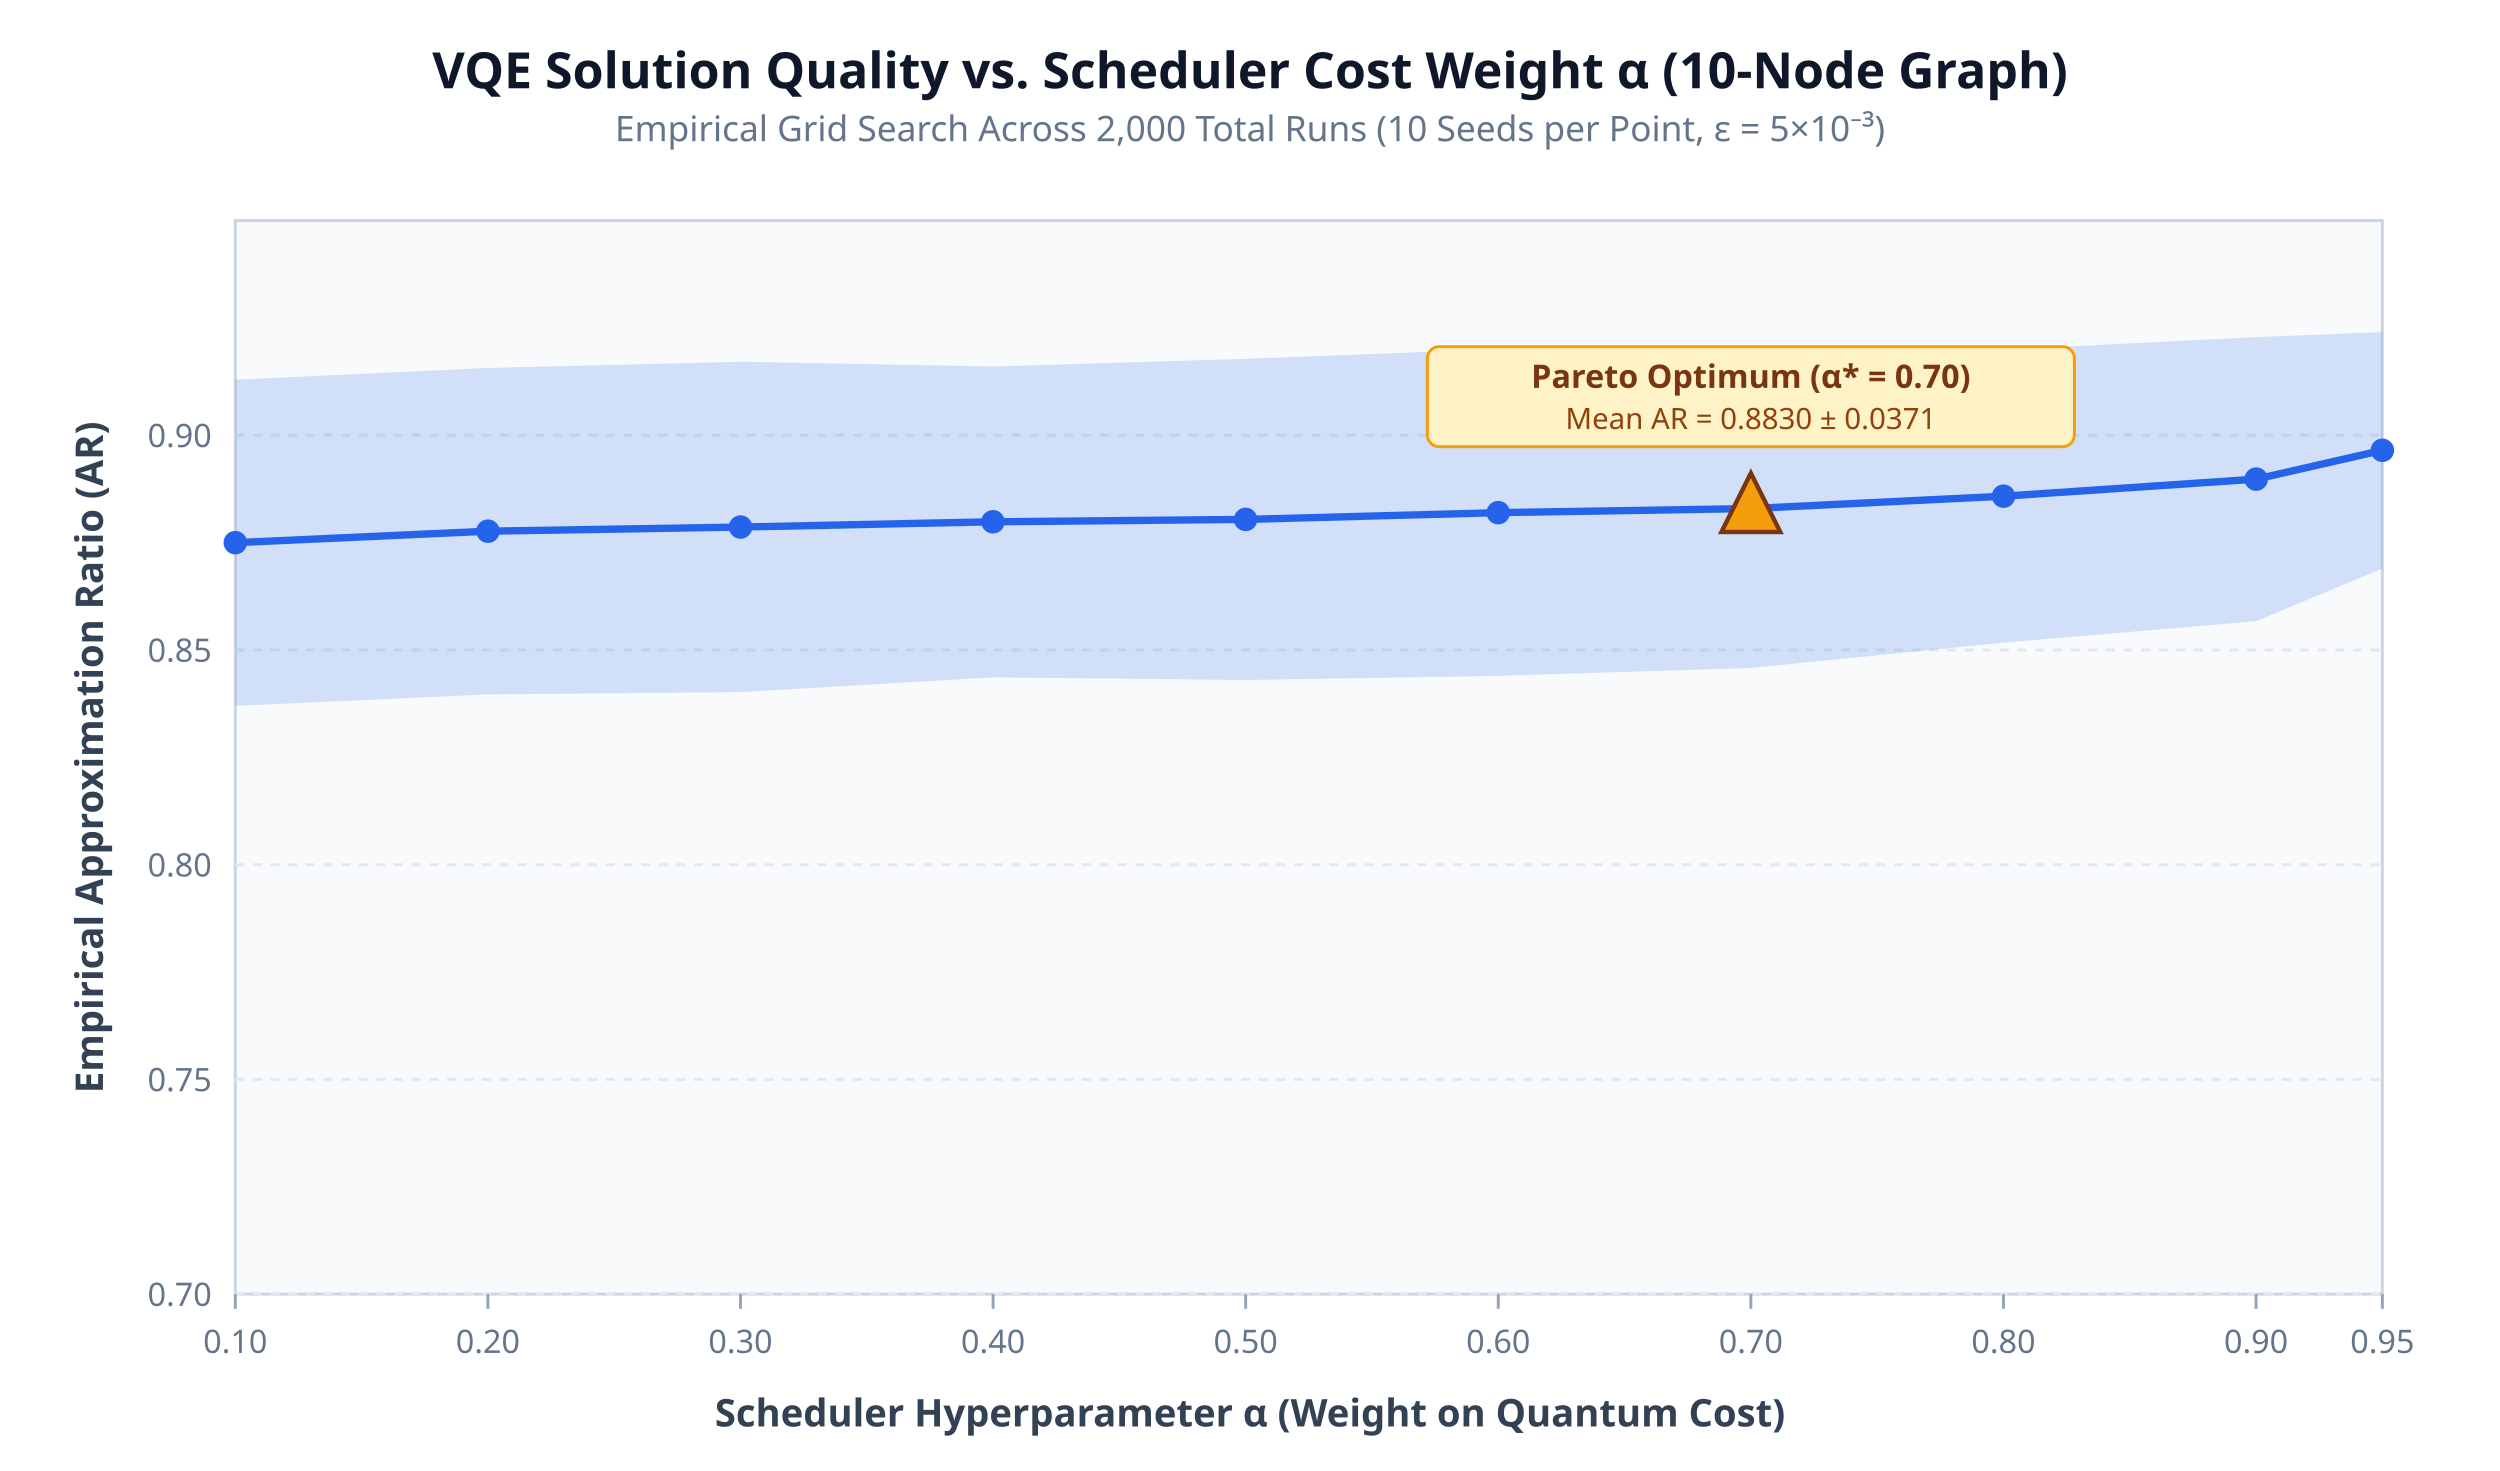
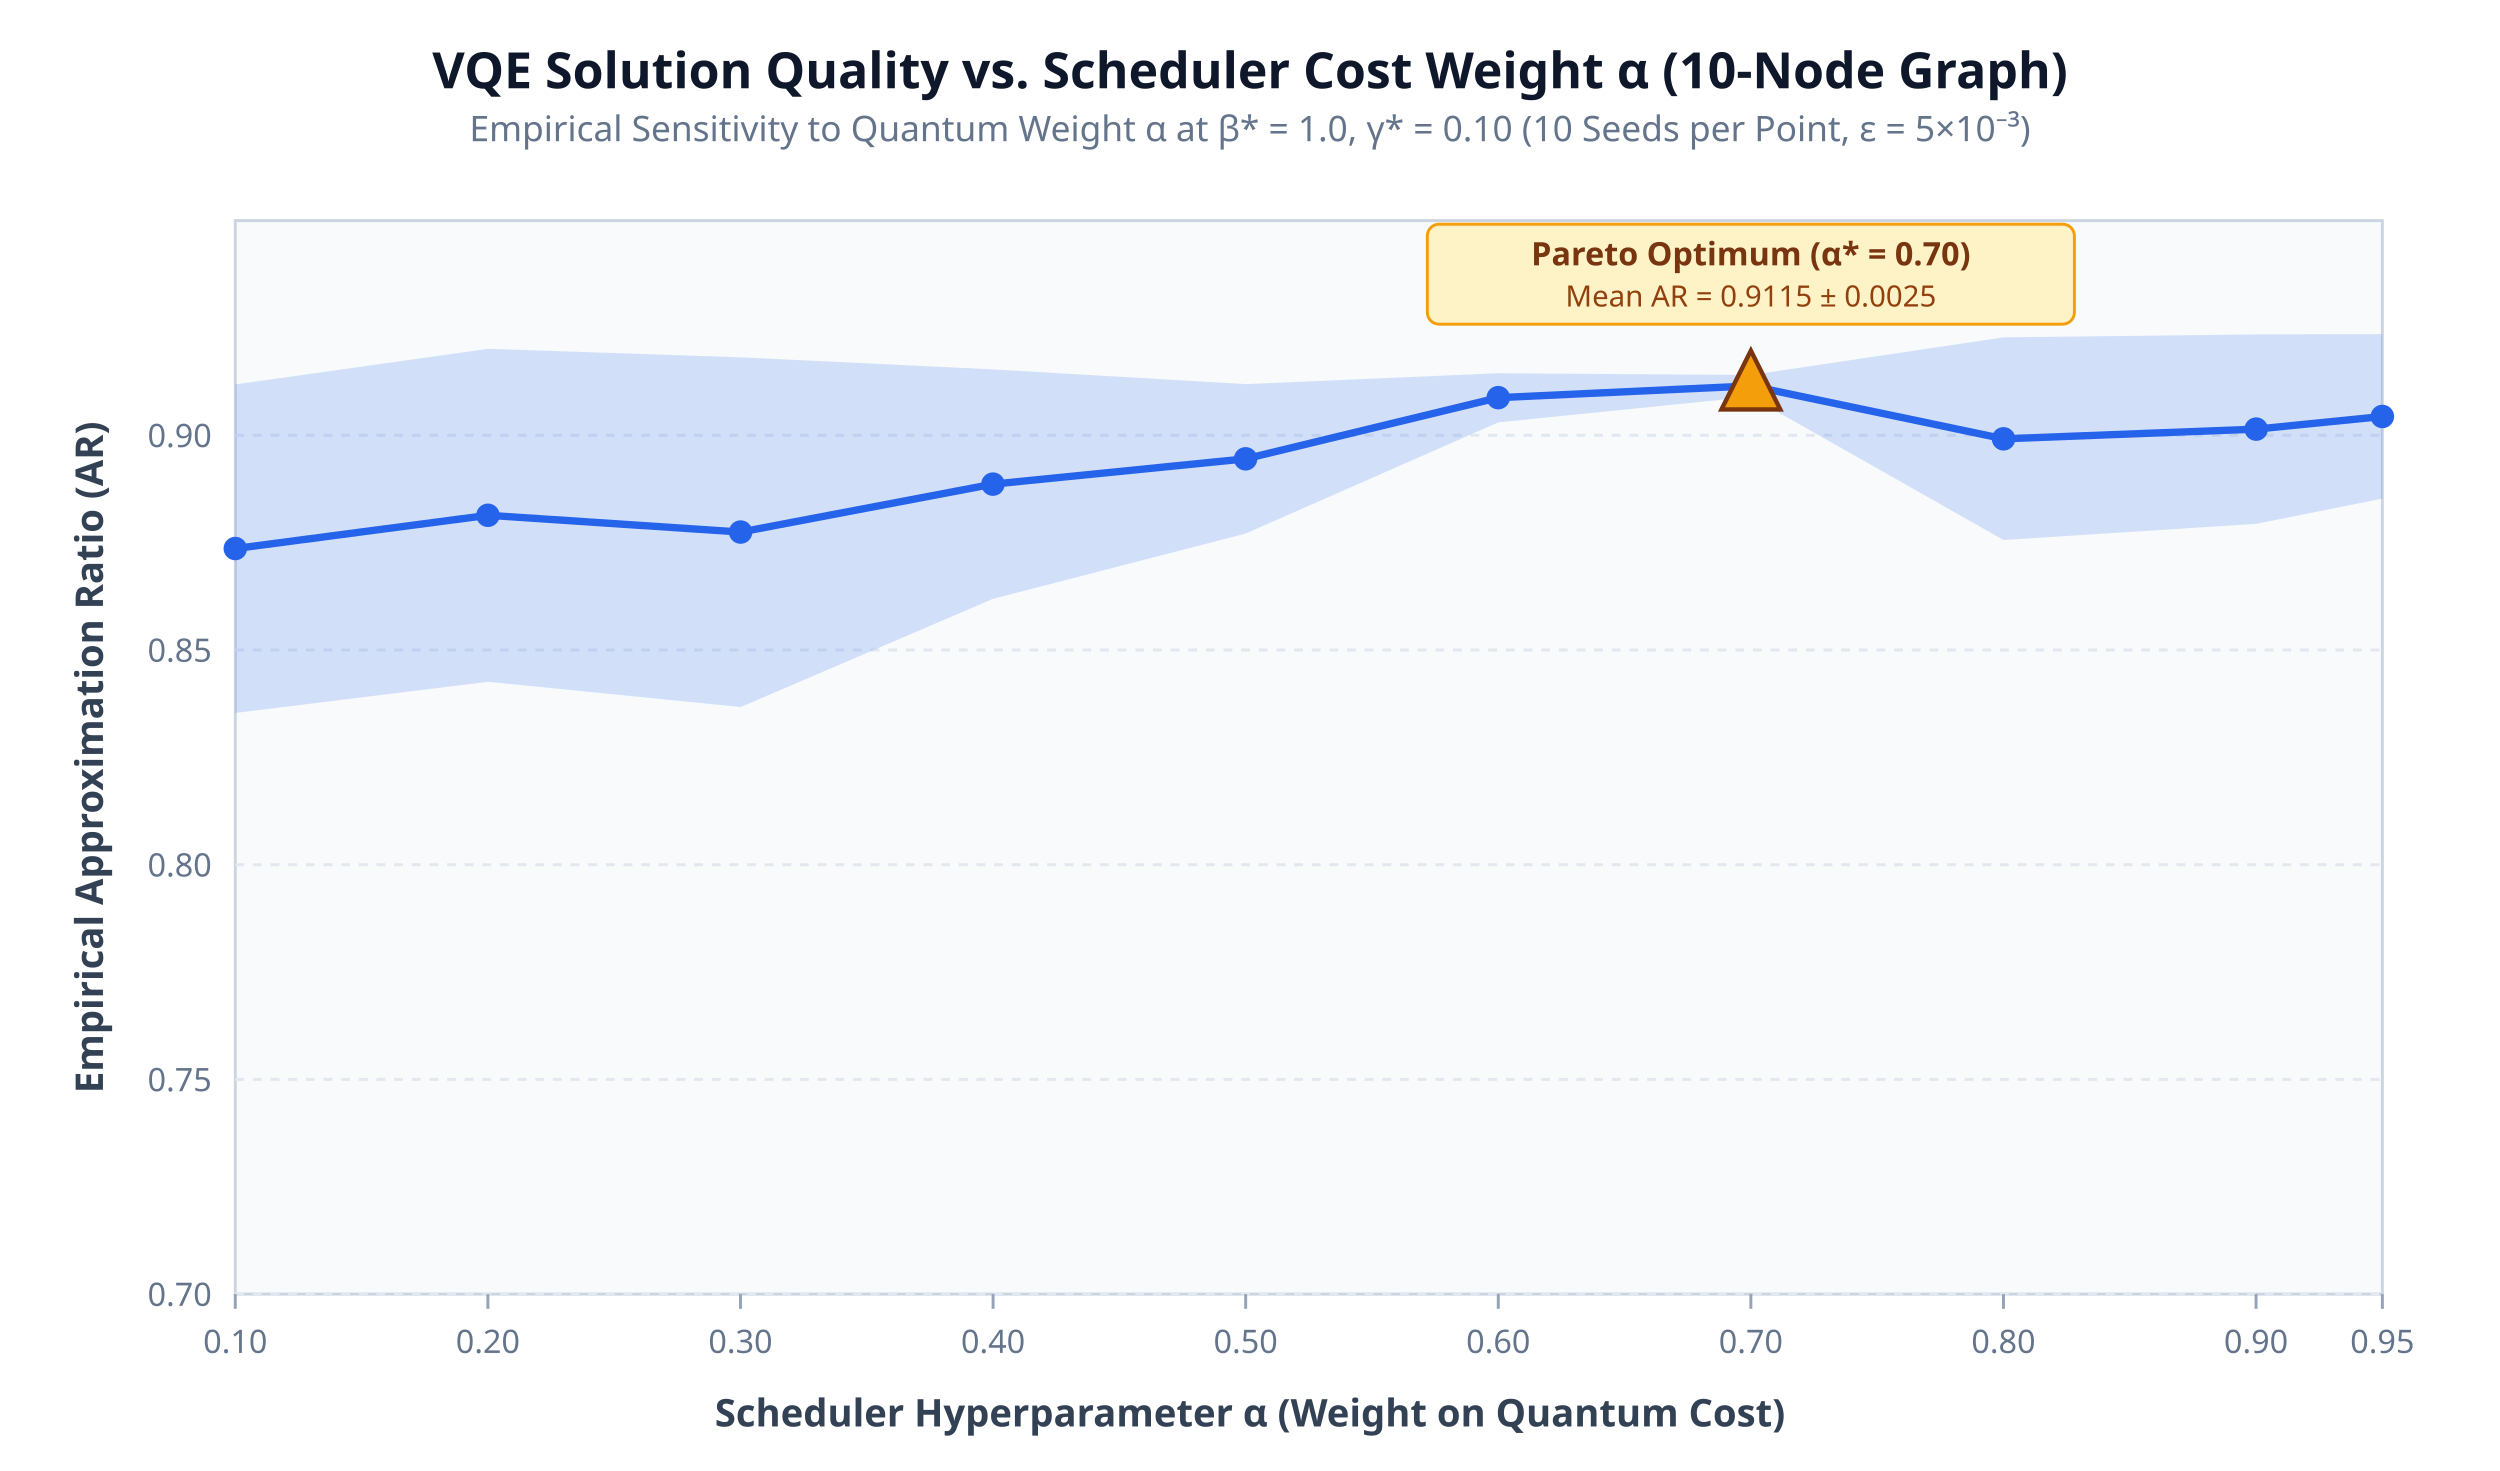
<svg xmlns="http://www.w3.org/2000/svg" viewBox="0 0 850 500" width="850" height="500" style="background:#ffffff; font-family: 'Segoe UI', -apple-system, sans-serif;">
  <text x="425" y="30" text-anchor="middle" font-size="17" font-weight="bold" fill="#0f172a">VQE Solution Quality vs. Scheduler Cost Weight α (10-Node Graph)</text>
-   <text x="425" y="48" text-anchor="middle" font-size="12" fill="#64748b">Empirical Grid Search Across 2,000 Total Runs (10 Seeds per Point, ε = 5×10⁻³)</text>
+   <text x="425" y="48" text-anchor="middle" font-size="12" fill="#64748b">Empirical Sensitivity to Quantum Weight α at β* = 1.0, γ* = 0.10 (10 Seeds per Point, ε = 5×10⁻³)</text>
  <rect x="80" y="75" width="730" height="365" fill="#f8fafc" stroke="#cbd5e1" />
  <line x1="80" y1="440" x2="810" y2="440" stroke="#e2e8f0" stroke-dasharray="3,3" />
  <text x="72" y="444" text-anchor="end" font-size="11" fill="#64748b">0.70</text>
  <line x1="80" y1="367" x2="810" y2="367" stroke="#e2e8f0" stroke-dasharray="3,3" />
  <text x="72" y="371" text-anchor="end" font-size="11" fill="#64748b">0.75</text>
  <line x1="80" y1="294" x2="810" y2="294" stroke="#e2e8f0" stroke-dasharray="3,3" />
  <text x="72" y="298" text-anchor="end" font-size="11" fill="#64748b">0.80</text>
  <line x1="80" y1="221" x2="810" y2="221" stroke="#e2e8f0" stroke-dasharray="3,3" />
  <text x="72" y="225" text-anchor="end" font-size="11" fill="#64748b">0.85</text>
  <line x1="80" y1="148" x2="810" y2="148" stroke="#e2e8f0" stroke-dasharray="3,3" />
  <text x="72" y="152" text-anchor="end" font-size="11" fill="#64748b">0.90</text>
-   <polygon points="80.0,129.1 165.9,125.1 251.8,123.0 337.6,124.6 423.5,122.0 509.4,118.7 595.3,118.7 681.2,118.9 767.1,114.6 810.0,112.9 810.0,193.3 767.1,211.2 681.2,218.5 595.3,227.1 509.4,229.8 423.5,231.2 337.6,230.3 251.8,235.3 165.9,236.1 80.0,240.0" fill="#2563eb" opacity="0.18" />
-   <path d="M 80.0 184.5 L 165.9 180.6 L 251.8 179.2 L 337.6 177.4 L 423.5 176.6 L 509.4 174.3 L 595.3 172.9 L 681.2 168.7 L 767.1 162.9 L 810.0 153.1" fill="none" stroke="#2563eb" stroke-width="2.5" />
-   <circle cx="80.0" cy="184.5" r="4" fill="#2563eb" />
-   <circle cx="165.9" cy="180.6" r="4" fill="#2563eb" />
-   <circle cx="251.8" cy="179.2" r="4" fill="#2563eb" />
-   <circle cx="337.6" cy="177.4" r="4" fill="#2563eb" />
-   <circle cx="423.5" cy="176.6" r="4" fill="#2563eb" />
-   <circle cx="509.4" cy="174.3" r="4" fill="#2563eb" />
-   <circle cx="595.3" cy="172.9" r="4" fill="#2563eb" />
-   <circle cx="681.2" cy="168.7" r="4" fill="#2563eb" />
-   <circle cx="767.1" cy="162.9" r="4" fill="#2563eb" />
-   <circle cx="810.0" cy="153.1" r="4" fill="#2563eb" />
-   <polygon points="595.294,160.872 605.294,180.872 585.294,180.872" fill="#f59e0b" stroke="#78350f" stroke-width="1.5" />
-   <rect x="485.294" y="117.872" width="220" height="34" rx="4" fill="#fef3c7" stroke="#f59e0b" />
-   <text x="595.294" y="131.872" text-anchor="middle" font-size="11" font-weight="bold" fill="#78350f">Pareto Optimum (α* = 0.70)</text>
-   <text x="595.294" y="145.872" text-anchor="middle" font-size="10" fill="#92400e">Mean AR = 0.8830 ± 0.0371</text>
+   <polygon points="80.0,130.7 165.9,118.6 251.8,121.5 337.6,125.6 423.5,130.6 509.4,126.9 595.3,127.5 681.2,114.7 767.1,113.7 810.0,113.6 810.0,169.5 767.1,178.1 681.2,183.6 595.3,134.9 509.4,143.6 423.5,181.4 337.6,203.6 251.8,240.4 165.9,231.8 80.0,242.4" fill="#2563eb" opacity="0.18" />
+   <path d="M 80.0 186.5 L 165.9 175.2 L 251.8 180.9 L 337.6 164.6 L 423.5 156.0 L 509.4 135.2 L 595.3 131.2 L 681.2 149.2 L 767.1 145.9 L 810.0 141.6" fill="none" stroke="#2563eb" stroke-width="2.5" />
+   <circle cx="80.0" cy="186.5" r="4" fill="#2563eb" />
+   <circle cx="165.9" cy="175.2" r="4" fill="#2563eb" />
+   <circle cx="251.8" cy="180.9" r="4" fill="#2563eb" />
+   <circle cx="337.6" cy="164.6" r="4" fill="#2563eb" />
+   <circle cx="423.5" cy="156.0" r="4" fill="#2563eb" />
+   <circle cx="509.4" cy="135.2" r="4" fill="#2563eb" />
+   <circle cx="595.3" cy="131.2" r="4" fill="#2563eb" />
+   <circle cx="681.2" cy="149.2" r="4" fill="#2563eb" />
+   <circle cx="767.1" cy="145.9" r="4" fill="#2563eb" />
+   <circle cx="810.0" cy="141.6" r="4" fill="#2563eb" />
+   <polygon points="595.294,119.218 605.294,139.218 585.294,139.218" fill="#f59e0b" stroke="#78350f" stroke-width="1.5" />
+   <rect x="485.294" y="76.218" width="220" height="34" rx="4" fill="#fef3c7" stroke="#f59e0b" />
+   <text x="595.294" y="90.218" text-anchor="middle" font-size="11" font-weight="bold" fill="#78350f">Pareto Optimum (α* = 0.70)</text>
+   <text x="595.294" y="104.218" text-anchor="middle" font-size="10" fill="#92400e">Mean AR = 0.9115 ± 0.0025</text>
  <line x1="80" y1="440" x2="80" y2="445" stroke="#94a3b8" />
  <text x="80" y="460" text-anchor="middle" font-size="11" fill="#64748b">0.10</text>
  <line x1="165.882" y1="440" x2="165.882" y2="445" stroke="#94a3b8" />
  <text x="165.882" y="460" text-anchor="middle" font-size="11" fill="#64748b">0.20</text>
  <line x1="251.765" y1="440" x2="251.765" y2="445" stroke="#94a3b8" />
  <text x="251.765" y="460" text-anchor="middle" font-size="11" fill="#64748b">0.30</text>
  <line x1="337.647" y1="440" x2="337.647" y2="445" stroke="#94a3b8" />
  <text x="337.647" y="460" text-anchor="middle" font-size="11" fill="#64748b">0.40</text>
  <line x1="423.529" y1="440" x2="423.529" y2="445" stroke="#94a3b8" />
  <text x="423.529" y="460" text-anchor="middle" font-size="11" fill="#64748b">0.50</text>
  <line x1="509.412" y1="440" x2="509.412" y2="445" stroke="#94a3b8" />
  <text x="509.412" y="460" text-anchor="middle" font-size="11" fill="#64748b">0.60</text>
  <line x1="595.294" y1="440" x2="595.294" y2="445" stroke="#94a3b8" />
  <text x="595.294" y="460" text-anchor="middle" font-size="11" fill="#64748b">0.70</text>
  <line x1="681.176" y1="440" x2="681.176" y2="445" stroke="#94a3b8" />
  <text x="681.176" y="460" text-anchor="middle" font-size="11" fill="#64748b">0.80</text>
  <line x1="767.059" y1="440" x2="767.059" y2="445" stroke="#94a3b8" />
  <text x="767.059" y="460" text-anchor="middle" font-size="11" fill="#64748b">0.90</text>
  <line x1="810" y1="440" x2="810" y2="445" stroke="#94a3b8" />
  <text x="810" y="460" text-anchor="middle" font-size="11" fill="#64748b">0.95</text>
  <text x="35" y="257.5" text-anchor="middle" transform="rotate(-90 35 257.5)" font-size="13" font-weight="600" fill="#334155">Empirical Approximation Ratio (AR)</text>
  <text x="425" y="485" text-anchor="middle" font-size="13" font-weight="600" fill="#334155">Scheduler Hyperparameter α (Weight on Quantum Cost)</text>
</svg>
